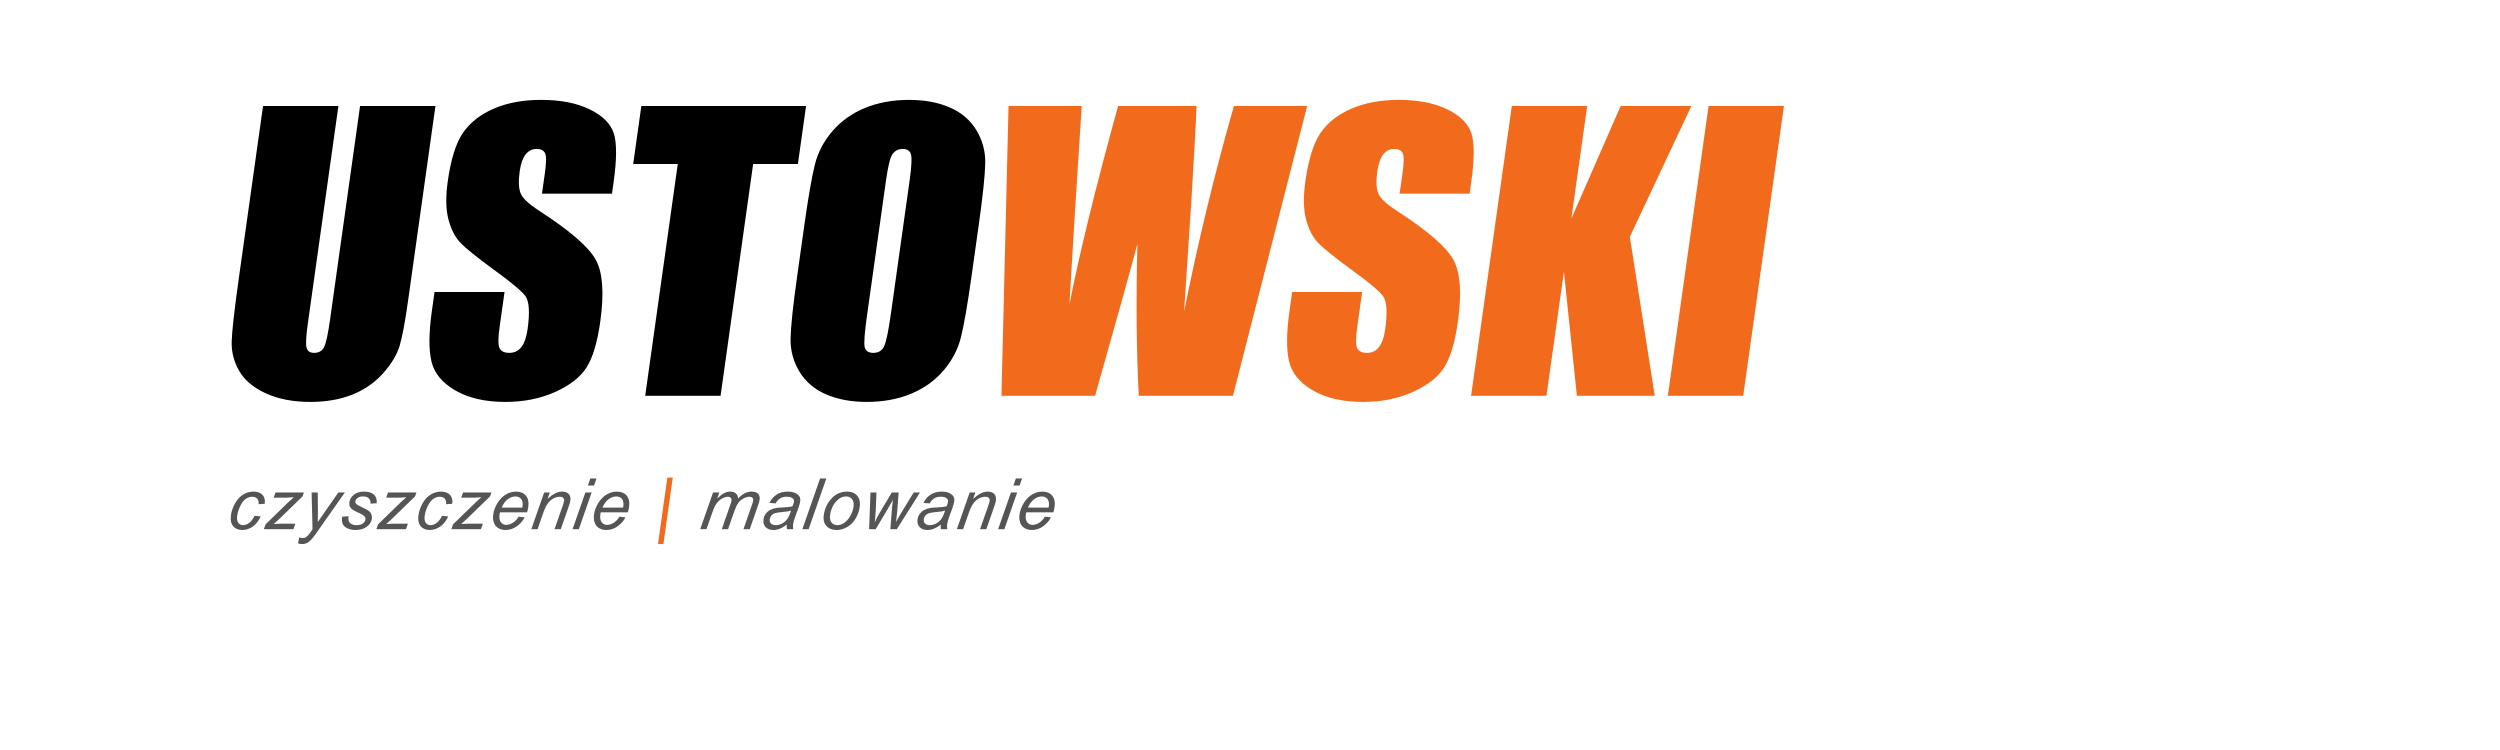
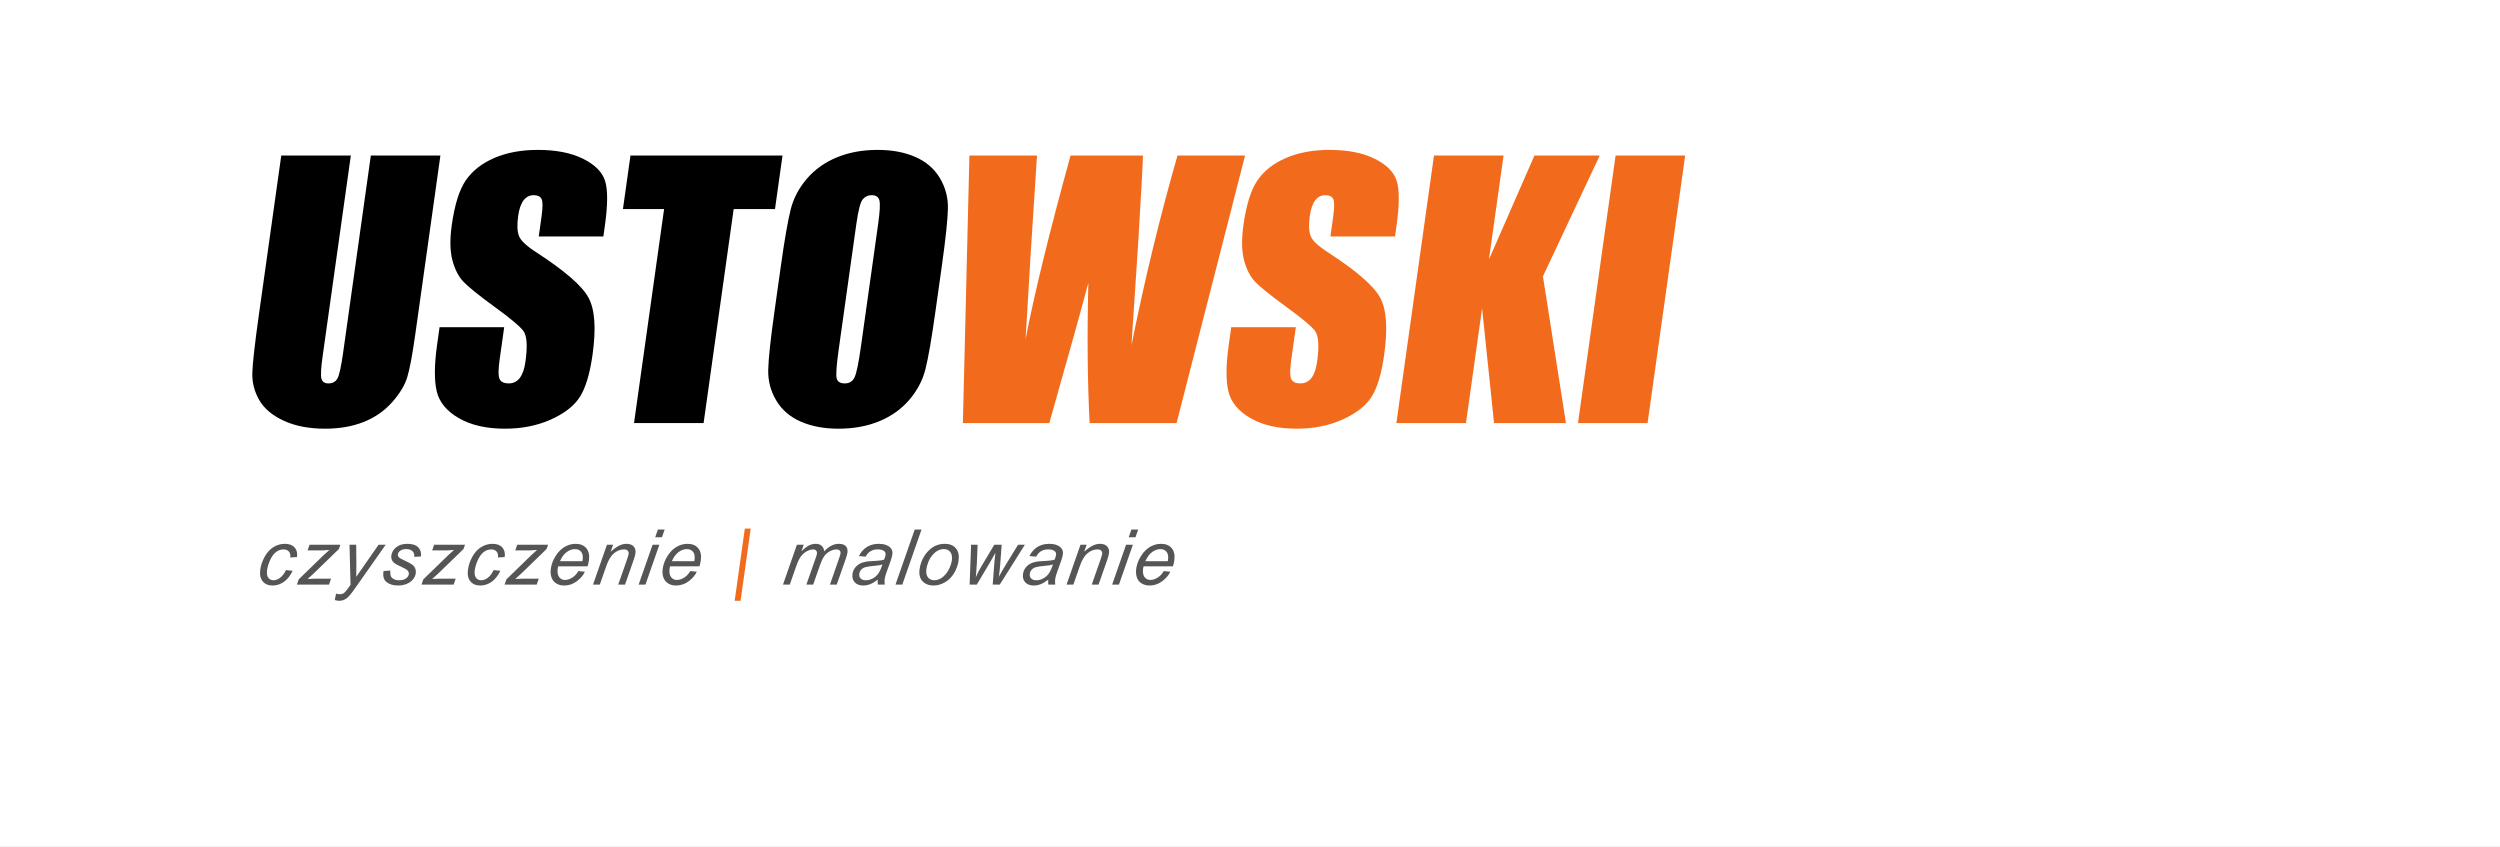
- <svg xmlns="http://www.w3.org/2000/svg" viewBox="0 0 600 180">
-   <rect width="600" height="180" fill="#ffffff" />
-   <path d="M1041 1619V537Q1041 353 1029.0 278.5Q1017 204 958.0 125.5Q899 47 802.5 6.5Q706 -34 575 -34Q430 -34 319.0 14.0Q208 62 153.0 139.0Q98 216 88.0 301.5Q78 387 78 661V1619H499V405Q499 299 510.5 269.5Q522 240 557 240Q597 240 608.5 272.5Q620 305 620 426V1619Z" transform="matrix(0.042969,0,0.006039,-0.042969,50.00,95.00)" fill="#000000" />
-   <path d="M976 1129H585V1249Q585 1333 570.0 1356.0Q555 1379 520 1379Q482 1379 462.5 1348.0Q443 1317 443 1254Q443 1173 465 1132Q486 1091 584 1033Q865 866 938 759Q1011 652 1011 414Q1011 241 970.5 159.0Q930 77 814.0 21.5Q698 -34 544 -34Q375 -34 255.5 30.0Q136 94 99.0 193.0Q62 292 62 474V580H453V383Q453 292 469.5 266.0Q486 240 528 240Q570 240 590.5 273.0Q611 306 611 371Q611 514 572 558Q532 602 375 705Q218 809 167.0 856.0Q116 903 82.5 986.0Q49 1069 49 1198Q49 1384 96.5 1470.0Q144 1556 250.0 1604.5Q356 1653 506 1653Q670 1653 785.5 1600.0Q901 1547 938.5 1466.5Q976 1386 976 1193Z" transform="matrix(0.042969,0,0.006039,-0.042969,98.12,95.00)" fill="#000000" />
-   <path d="M932 1619V1295H682V0H261V1295H12V1619Z" transform="matrix(0.042969,0,0.006039,-0.042969,143.63,95.00)" fill="#000000" />
-   <path d="M1046 671Q1046 427 1034.5 325.5Q1023 224 962.5 140.0Q902 56 799.0 11.0Q696 -34 559 -34Q429 -34 325.5 8.5Q222 51 159.0 136.0Q96 221 84.0 321.0Q72 421 72 671V948Q72 1192 83.5 1293.5Q95 1395 155.5 1479.0Q216 1563 319.0 1608.0Q422 1653 559 1653Q689 1653 792.5 1610.5Q896 1568 959.0 1483.0Q1022 1398 1034.0 1298.0Q1046 1198 1046 948ZM625 1203Q625 1316 612.5 1347.5Q600 1379 561 1379Q528 1379 510.5 1353.5Q493 1328 493 1203V447Q493 306 504.5 273.0Q516 240 558 240Q601 240 613.0 278.0Q625 316 625 459Z" transform="matrix(0.042969,0,0.006039,-0.042969,184.19,95.00)" fill="#000000" />
-   <path d="M1668 1619 1481 0H955Q883 373 828 848Q803 645 711 0H188L0 1619H409L452 1054L496 509Q519 932 612 1619H1050Q1059 1548 1096 1085L1142 470Q1177 1057 1259 1619Z" transform="matrix(0.042969,0,0.006039,-0.042969,232.27,95.00)" fill="#f26b1d" />
-   <path d="M976 1129H585V1249Q585 1333 570.0 1356.0Q555 1379 520 1379Q482 1379 462.5 1348.0Q443 1317 443 1254Q443 1173 465 1132Q486 1091 584 1033Q865 866 938 759Q1011 652 1011 414Q1011 241 970.5 159.0Q930 77 814.0 21.5Q698 -34 544 -34Q375 -34 255.5 30.0Q136 94 99.0 193.0Q62 292 62 474V580H453V383Q453 292 469.5 266.0Q486 240 528 240Q570 240 590.5 273.0Q611 306 611 371Q611 514 572 558Q532 602 375 705Q218 809 167.0 856.0Q116 903 82.5 986.0Q49 1069 49 1198Q49 1384 96.5 1470.0Q144 1556 250.0 1604.5Q356 1653 506 1653Q670 1653 785.5 1600.0Q901 1547 938.5 1466.5Q976 1386 976 1193Z" transform="matrix(0.042969,0,0.006039,-0.042969,303.95,95.00)" fill="#f26b1d" />
-   <path d="M1087 1619 846 888 1110 0H675L505 694V0H84V1619H505V990L692 1619Z" transform="matrix(0.042969,0,0.006039,-0.042969,349.45,95.00)" fill="#f26b1d" />
-   <path d="M505 1619V0H84V1619Z" transform="matrix(0.042969,0,0.006039,-0.042969,396.67,95.00)" fill="#f26b1d" />
-   <path d="M801 387 982 368Q914 169 788.5 72.5Q663 -24 503 -24Q330 -24 222.5 88.0Q115 200 115 401Q115 575 184.0 743.0Q253 911 381.5 998.5Q510 1086 675 1086Q846 1086 946.0 989.5Q1046 893 1046 734L868 722Q867 823 809.5 880.0Q752 937 658 937Q549 937 469.0 868.0Q389 799 343.5 658.5Q298 518 298 388Q298 252 358.0 184.0Q418 116 506 116Q594 116 674.5 183.0Q755 250 801 387Z" transform="matrix(0.008301,0,0.001167,-0.008301,54.00,127.00)" fill="#555555" />
-   <path d="M40 0 69 140 640 783Q701 851 776 924Q647 911 591 911H196L228 1062H1049L1025 948L449 301Q400 246 303 150Q454 159 510 159H928L895 0Z" transform="matrix(0.008301,0,0.001167,-0.008301,63.00,127.00)" fill="#555555" />
-   <path d="M0 -410 11 -240Q67 -256 120 -256Q175 -256 209 -231Q253 -198 305 -107L363 -3L186 1062H364L444 525Q468 366 485 207L960 1062H1149L472 -141Q374 -317 298.0 -374.0Q222 -431 123 -431Q60 -431 0 -410Z" transform="matrix(0.008301,0,0.001167,-0.008301,72.00,127.00)" fill="#555555" />
-   <path d="M85 363 266 374Q266 296 290.0 241.0Q314 186 378.5 151.0Q443 116 529 116Q649 116 709.0 164.0Q769 212 769 277Q769 324 733 366Q696 408 552.5 469.5Q409 531 369 556Q302 597 268.0 652.5Q234 708 234 780Q234 906 334.0 996.0Q434 1086 614 1086Q814 1086 918.5 993.5Q1023 901 1027 750L850 738Q846 834 782.0 890.0Q718 946 601 946Q507 946 455.0 903.0Q403 860 403 810Q403 760 448 722Q478 696 603 642Q811 552 865 500Q951 417 951 298Q951 219 902.5 143.0Q854 67 754.5 21.5Q655 -24 520 -24Q336 -24 207 67Q78 158 85 363Z" transform="matrix(0.008301,0,0.001167,-0.008301,81.00,127.00)" fill="#555555" />
-   <path d="M40 0 69 140 640 783Q701 851 776 924Q647 911 591 911H196L228 1062H1049L1025 948L449 301Q400 246 303 150Q454 159 510 159H928L895 0Z" transform="matrix(0.008301,0,0.001167,-0.008301,90.00,127.00)" fill="#555555" />
-   <path d="M801 387 982 368Q914 169 788.5 72.5Q663 -24 503 -24Q330 -24 222.5 88.0Q115 200 115 401Q115 575 184.0 743.0Q253 911 381.5 998.5Q510 1086 675 1086Q846 1086 946.0 989.5Q1046 893 1046 734L868 722Q867 823 809.5 880.0Q752 937 658 937Q549 937 469.0 868.0Q389 799 343.5 658.5Q298 518 298 388Q298 252 358.0 184.0Q418 116 506 116Q594 116 674.5 183.0Q755 250 801 387Z" transform="matrix(0.008301,0,0.001167,-0.008301,99.00,127.00)" fill="#555555" />
-   <path d="M40 0 69 140 640 783Q701 851 776 924Q647 911 591 911H196L228 1062H1049L1025 948L449 301Q400 246 303 150Q454 159 510 159H928L895 0Z" transform="matrix(0.008301,0,0.001167,-0.008301,108.00,127.00)" fill="#555555" />
-   <path d="M848 361 1024 343Q986 212 849.5 94.0Q713 -24 524 -24Q406 -24 307.5 30.5Q209 85 157.5 189.0Q106 293 106 426Q106 600 186.5 763.5Q267 927 395.0 1006.5Q523 1086 672 1086Q862 1086 975.5 968.0Q1089 850 1089 646Q1089 568 1075 486H293Q289 455 289 430Q289 281 357.5 202.5Q426 124 525 124Q618 124 708.0 185.0Q798 246 848 361ZM322 624H918Q919 652 919 664Q919 800 851.0 872.5Q783 945 676 945Q560 945 464.5 865.0Q369 785 322 624Z" transform="matrix(0.008301,0,0.001167,-0.008301,117.00,127.00)" fill="#555555" />
-   <path d="M68 0 290 1062H454L415 877Q522 986 615.0 1036.0Q708 1086 805 1086Q934 1086 1007.5 1016.0Q1081 946 1081 829Q1081 770 1055 643L920 0H739L880 673Q901 771 901 818Q901 871 864.5 904.0Q828 937 759 937Q620 937 511.5 837.0Q403 737 352 494L249 0Z" transform="matrix(0.008301,0,0.001167,-0.008301,126.95,127.00)" fill="#555555" />
-   <path d="M325 1261 368 1466H548L505 1261ZM61 0 283 1062H464L242 0Z" transform="matrix(0.008301,0,0.001167,-0.008301,136.91,127.00)" fill="#555555" />
-   <path d="M848 361 1024 343Q986 212 849.5 94.0Q713 -24 524 -24Q406 -24 307.5 30.5Q209 85 157.5 189.0Q106 293 106 426Q106 600 186.5 763.5Q267 927 395.0 1006.5Q523 1086 672 1086Q862 1086 975.5 968.0Q1089 850 1089 646Q1089 568 1075 486H293Q289 455 289 430Q289 281 357.5 202.5Q426 124 525 124Q618 124 708.0 185.0Q798 246 848 361ZM322 624H918Q919 652 919 664Q919 800 851.0 872.5Q783 945 676 945Q560 945 464.5 865.0Q369 785 322 624Z" transform="matrix(0.008301,0,0.001167,-0.008301,141.19,127.00)" fill="#555555" />
-   <path d="M188 -431V1491H345V-431Z" transform="matrix(0.008301,0,0.001167,-0.008301,156.86,127.00)" fill="#f26b1d" />
-   <path d="M67 0 289 1062H470L433 887Q534 1000 613.5 1043.0Q693 1086 786 1086Q885 1086 951.5 1033.5Q1018 981 1039 887Q1120 987 1209.5 1036.5Q1299 1086 1398 1086Q1531 1086 1597.5 1023.0Q1664 960 1664 846Q1664 797 1641 684L1498 0H1317L1463 702Q1482 788 1482 825Q1482 877 1449.0 907.0Q1416 937 1356 937Q1275 937 1191.0 888.0Q1107 839 1060.5 759.5Q1014 680 979 515L871 0H690L840 717Q856 790 856 821Q856 873 823.5 905.0Q791 937 739 937Q662 937 577.5 888.0Q493 839 440.0 751.5Q387 664 353 502L248 0Z" transform="matrix(0.008301,0,0.001167,-0.008301,167.50,127.00)" fill="#555555" />
-   <path d="M784 132Q690 51 603.0 13.5Q516 -24 417 -24Q270 -24 180.0 62.5Q90 149 90 284Q90 373 130.5 441.5Q171 510 238.0 551.5Q305 593 402 611Q463 623 633.5 630.0Q804 637 878 666Q899 740 899 789Q899 852 853 888Q790 938 669 938Q555 938 482.5 887.5Q410 837 377 744L194 760Q250 918 371.5 1002.0Q493 1086 678 1086Q875 1086 990 992Q1078 922 1078 810Q1078 725 1053 613L994 349Q966 223 966 144Q966 94 988 0H805Q790 52 784 132ZM851 538Q813 523 769.5 515.0Q726 507 624 498Q466 484 401.0 462.5Q336 441 303.0 394.0Q270 347 270 290Q270 214 322.5 165.0Q375 116 472 116Q562 116 645.0 163.5Q728 211 776.0 296.0Q824 381 851 538Z" transform="matrix(0.008301,0,0.001167,-0.008301,182.16,127.00)" fill="#555555" />
-   <path d="M54 0 360 1466H541L235 0Z" transform="matrix(0.008301,0,0.001167,-0.008301,192.12,127.00)" fill="#555555" />
-   <path d="M100 403Q100 714 283 918Q434 1086 679 1086Q871 1086 988.5 966.0Q1106 846 1106 642Q1106 459 1032.0 301.5Q958 144 821.5 60.0Q685 -24 534 -24Q410 -24 308.5 29.0Q207 82 153.5 179.0Q100 276 100 403ZM281 421Q281 271 353.0 193.5Q425 116 536 116Q594 116 651.0 139.5Q708 163 757.0 211.0Q806 259 840.5 320.5Q875 382 896 453Q927 552 927 643Q927 787 854.5 866.5Q782 946 672 946Q587 946 517.0 905.5Q447 865 390.5 787.0Q334 709 307.5 605.5Q281 502 281 421Z" transform="matrix(0.008301,0,0.001167,-0.008301,196.40,127.00)" fill="#555555" />
-   <path d="M270 0 159 1062H333L381 585L400 317Q402 287 406 196Q436 298 457.0 352.5Q478 407 524 508L777 1062H974L1009 531Q1017 410 1019 208Q1069 342 1182 580L1410 1062H1591L1072 0H884L844 623Q840 681 838 849Q797 742 741 618L460 0Z" transform="matrix(0.008301,0,0.001167,-0.008301,206.35,127.00)" fill="#555555" />
-   <path d="M784 132Q690 51 603.0 13.5Q516 -24 417 -24Q270 -24 180.0 62.5Q90 149 90 284Q90 373 130.5 441.5Q171 510 238.0 551.5Q305 593 402 611Q463 623 633.5 630.0Q804 637 878 666Q899 740 899 789Q899 852 853 888Q790 938 669 938Q555 938 482.5 887.5Q410 837 377 744L194 760Q250 918 371.5 1002.0Q493 1086 678 1086Q875 1086 990 992Q1078 922 1078 810Q1078 725 1053 613L994 349Q966 223 966 144Q966 94 988 0H805Q790 52 784 132ZM851 538Q813 523 769.5 515.0Q726 507 624 498Q466 484 401.0 462.5Q336 441 303.0 394.0Q270 347 270 290Q270 214 322.5 165.0Q375 116 472 116Q562 116 645.0 163.5Q728 211 776.0 296.0Q824 381 851 538Z" transform="matrix(0.008301,0,0.001167,-0.008301,219.13,127.00)" fill="#555555" />
-   <path d="M68 0 290 1062H454L415 877Q522 986 615.0 1036.0Q708 1086 805 1086Q934 1086 1007.5 1016.0Q1081 946 1081 829Q1081 770 1055 643L920 0H739L880 673Q901 771 901 818Q901 871 864.5 904.0Q828 937 759 937Q620 937 511.5 837.0Q403 737 352 494L249 0Z" transform="matrix(0.008301,0,0.001167,-0.008301,229.08,127.00)" fill="#555555" />
-   <path d="M325 1261 368 1466H548L505 1261ZM61 0 283 1062H464L242 0Z" transform="matrix(0.008301,0,0.001167,-0.008301,239.04,127.00)" fill="#555555" />
-   <path d="M848 361 1024 343Q986 212 849.5 94.0Q713 -24 524 -24Q406 -24 307.5 30.5Q209 85 157.5 189.0Q106 293 106 426Q106 600 186.5 763.5Q267 927 395.0 1006.5Q523 1086 672 1086Q862 1086 975.5 968.0Q1089 850 1089 646Q1089 568 1075 486H293Q289 455 289 430Q289 281 357.5 202.5Q426 124 525 124Q618 124 708.0 185.0Q798 246 848 361ZM322 624H918Q919 652 919 664Q919 800 851.0 872.5Q783 945 676 945Q560 945 464.5 865.0Q369 785 322 624Z" transform="matrix(0.008301,0,0.001167,-0.008301,243.31,127.00)" fill="#555555" />
+ <svg xmlns="http://www.w3.org/2000/svg" viewBox="0 0 650 220">
+   <rect width="650" height="220" fill="#ffffff" />
+   <path d="M1041 1619V537Q1041 353 1029.0 278.5Q1017 204 958.0 125.5Q899 47 802.5 6.5Q706 -34 575 -34Q430 -34 319.0 14.0Q208 62 153.0 139.0Q98 216 88.0 301.5Q78 387 78 661V1619H499V405Q499 299 510.5 269.5Q522 240 557 240Q597 240 608.5 272.5Q620 305 620 426V1619Z" transform="matrix(0.042969,0,0.006039,-0.042969,60.00,110.00)" fill="#000000" />
+   <path d="M976 1129H585V1249Q585 1333 570.0 1356.0Q555 1379 520 1379Q482 1379 462.5 1348.0Q443 1317 443 1254Q443 1173 465 1132Q486 1091 584 1033Q865 866 938 759Q1011 652 1011 414Q1011 241 970.5 159.0Q930 77 814.0 21.5Q698 -34 544 -34Q375 -34 255.5 30.0Q136 94 99.0 193.0Q62 292 62 474V580H453V383Q453 292 469.5 266.0Q486 240 528 240Q570 240 590.5 273.0Q611 306 611 371Q611 514 572 558Q532 602 375 705Q218 809 167.0 856.0Q116 903 82.5 986.0Q49 1069 49 1198Q49 1384 96.5 1470.0Q144 1556 250.0 1604.5Q356 1653 506 1653Q670 1653 785.5 1600.0Q901 1547 938.5 1466.5Q976 1386 976 1193Z" transform="matrix(0.042969,0,0.006039,-0.042969,108.12,110.00)" fill="#000000" />
+   <path d="M932 1619V1295H682V0H261V1295H12V1619Z" transform="matrix(0.042969,0,0.006039,-0.042969,153.63,110.00)" fill="#000000" />
+   <path d="M1046 671Q1046 427 1034.5 325.5Q1023 224 962.5 140.0Q902 56 799.0 11.0Q696 -34 559 -34Q429 -34 325.5 8.5Q222 51 159.0 136.0Q96 221 84.0 321.0Q72 421 72 671V948Q72 1192 83.5 1293.5Q95 1395 155.5 1479.0Q216 1563 319.0 1608.0Q422 1653 559 1653Q689 1653 792.5 1610.5Q896 1568 959.0 1483.0Q1022 1398 1034.0 1298.0Q1046 1198 1046 948ZM625 1203Q625 1316 612.5 1347.5Q600 1379 561 1379Q528 1379 510.5 1353.5Q493 1328 493 1203V447Q493 306 504.5 273.0Q516 240 558 240Q601 240 613.0 278.0Q625 316 625 459Z" transform="matrix(0.042969,0,0.006039,-0.042969,194.19,110.00)" fill="#000000" />
+   <path d="M1668 1619 1481 0H955Q883 373 828 848Q803 645 711 0H188L0 1619H409L452 1054L496 509Q519 932 612 1619H1050Q1059 1548 1096 1085L1142 470Q1177 1057 1259 1619Z" transform="matrix(0.042969,0,0.006039,-0.042969,242.27,110.00)" fill="#f26b1d" />
+   <path d="M976 1129H585V1249Q585 1333 570.0 1356.0Q555 1379 520 1379Q482 1379 462.5 1348.0Q443 1317 443 1254Q443 1173 465 1132Q486 1091 584 1033Q865 866 938 759Q1011 652 1011 414Q1011 241 970.5 159.0Q930 77 814.0 21.5Q698 -34 544 -34Q375 -34 255.5 30.0Q136 94 99.0 193.0Q62 292 62 474V580H453V383Q453 292 469.5 266.0Q486 240 528 240Q570 240 590.5 273.0Q611 306 611 371Q611 514 572 558Q532 602 375 705Q218 809 167.0 856.0Q116 903 82.5 986.0Q49 1069 49 1198Q49 1384 96.5 1470.0Q144 1556 250.0 1604.5Q356 1653 506 1653Q670 1653 785.5 1600.0Q901 1547 938.5 1466.5Q976 1386 976 1193Z" transform="matrix(0.042969,0,0.006039,-0.042969,313.95,110.00)" fill="#f26b1d" />
+   <path d="M1087 1619 846 888 1110 0H675L505 694V0H84V1619H505V990L692 1619Z" transform="matrix(0.042969,0,0.006039,-0.042969,359.45,110.00)" fill="#f26b1d" />
+   <path d="M505 1619V0H84V1619Z" transform="matrix(0.042969,0,0.006039,-0.042969,406.67,110.00)" fill="#f26b1d" />
+   <path d="M801 387 982 368Q914 169 788.5 72.5Q663 -24 503 -24Q330 -24 222.5 88.0Q115 200 115 401Q115 575 184.0 743.0Q253 911 381.5 998.5Q510 1086 675 1086Q846 1086 946.0 989.5Q1046 893 1046 734L868 722Q867 823 809.5 880.0Q752 937 658 937Q549 937 469.0 868.0Q389 799 343.5 658.5Q298 518 298 388Q298 252 358.0 184.0Q418 116 506 116Q594 116 674.5 183.0Q755 250 801 387Z" transform="matrix(0.009766,0,0.001372,-0.009766,66.00,152.00)" fill="#555555" />
+   <path d="M40 0 69 140 640 783Q701 851 776 924Q647 911 591 911H196L228 1062H1049L1025 948L449 301Q400 246 303 150Q454 159 510 159H928L895 0Z" transform="matrix(0.009766,0,0.001372,-0.009766,76.80,152.00)" fill="#555555" />
+   <path d="M0 -410 11 -240Q67 -256 120 -256Q175 -256 209 -231Q253 -198 305 -107L363 -3L186 1062H364L444 525Q468 366 485 207L960 1062H1149L472 -141Q374 -317 298.0 -374.0Q222 -431 123 -431Q60 -431 0 -410Z" transform="matrix(0.009766,0,0.001372,-0.009766,87.60,152.00)" fill="#555555" />
+   <path d="M85 363 266 374Q266 296 290.0 241.0Q314 186 378.5 151.0Q443 116 529 116Q649 116 709.0 164.0Q769 212 769 277Q769 324 733 366Q696 408 552.5 469.5Q409 531 369 556Q302 597 268.0 652.5Q234 708 234 780Q234 906 334.0 996.0Q434 1086 614 1086Q814 1086 918.5 993.5Q1023 901 1027 750L850 738Q846 834 782.0 890.0Q718 946 601 946Q507 946 455.0 903.0Q403 860 403 810Q403 760 448 722Q478 696 603 642Q811 552 865 500Q951 417 951 298Q951 219 902.5 143.0Q854 67 754.5 21.5Q655 -24 520 -24Q336 -24 207 67Q78 158 85 363Z" transform="matrix(0.009766,0,0.001372,-0.009766,98.40,152.00)" fill="#555555" />
+   <path d="M40 0 69 140 640 783Q701 851 776 924Q647 911 591 911H196L228 1062H1049L1025 948L449 301Q400 246 303 150Q454 159 510 159H928L895 0Z" transform="matrix(0.009766,0,0.001372,-0.009766,109.20,152.00)" fill="#555555" />
+   <path d="M801 387 982 368Q914 169 788.5 72.5Q663 -24 503 -24Q330 -24 222.5 88.0Q115 200 115 401Q115 575 184.0 743.0Q253 911 381.5 998.5Q510 1086 675 1086Q846 1086 946.0 989.5Q1046 893 1046 734L868 722Q867 823 809.5 880.0Q752 937 658 937Q549 937 469.0 868.0Q389 799 343.5 658.5Q298 518 298 388Q298 252 358.0 184.0Q418 116 506 116Q594 116 674.5 183.0Q755 250 801 387Z" transform="matrix(0.009766,0,0.001372,-0.009766,120.00,152.00)" fill="#555555" />
+   <path d="M40 0 69 140 640 783Q701 851 776 924Q647 911 591 911H196L228 1062H1049L1025 948L449 301Q400 246 303 150Q454 159 510 159H928L895 0Z" transform="matrix(0.009766,0,0.001372,-0.009766,130.80,152.00)" fill="#555555" />
+   <path d="M848 361 1024 343Q986 212 849.5 94.0Q713 -24 524 -24Q406 -24 307.5 30.5Q209 85 157.5 189.0Q106 293 106 426Q106 600 186.5 763.5Q267 927 395.0 1006.5Q523 1086 672 1086Q862 1086 975.5 968.0Q1089 850 1089 646Q1089 568 1075 486H293Q289 455 289 430Q289 281 357.5 202.5Q426 124 525 124Q618 124 708.0 185.0Q798 246 848 361ZM322 624H918Q919 652 919 664Q919 800 851.0 872.5Q783 945 676 945Q560 945 464.5 865.0Q369 785 322 624Z" transform="matrix(0.009766,0,0.001372,-0.009766,141.60,152.00)" fill="#555555" />
+   <path d="M68 0 290 1062H454L415 877Q522 986 615.0 1036.0Q708 1086 805 1086Q934 1086 1007.5 1016.0Q1081 946 1081 829Q1081 770 1055 643L920 0H739L880 673Q901 771 901 818Q901 871 864.5 904.0Q828 937 759 937Q620 937 511.5 837.0Q403 737 352 494L249 0Z" transform="matrix(0.009766,0,0.001372,-0.009766,153.52,152.00)" fill="#555555" />
+   <path d="M325 1261 368 1466H548L505 1261ZM61 0 283 1062H464L242 0Z" transform="matrix(0.009766,0,0.001372,-0.009766,165.45,152.00)" fill="#555555" />
+   <path d="M848 361 1024 343Q986 212 849.5 94.0Q713 -24 524 -24Q406 -24 307.5 30.5Q209 85 157.5 189.0Q106 293 106 426Q106 600 186.5 763.5Q267 927 395.0 1006.5Q523 1086 672 1086Q862 1086 975.5 968.0Q1089 850 1089 646Q1089 568 1075 486H293Q289 455 289 430Q289 281 357.5 202.5Q426 124 525 124Q618 124 708.0 185.0Q798 246 848 361ZM322 624H918Q919 652 919 664Q919 800 851.0 872.5Q783 945 676 945Q560 945 464.5 865.0Q369 785 322 624Z" transform="matrix(0.009766,0,0.001372,-0.009766,170.69,152.00)" fill="#555555" />
+   <path d="M188 -431V1491H345V-431Z" transform="matrix(0.009766,0,0.001372,-0.009766,189.77,152.00)" fill="#f26b1d" />
+   <path d="M67 0 289 1062H470L433 887Q534 1000 613.5 1043.0Q693 1086 786 1086Q885 1086 951.5 1033.5Q1018 981 1039 887Q1120 987 1209.5 1036.5Q1299 1086 1398 1086Q1531 1086 1597.5 1023.0Q1664 960 1664 846Q1664 797 1641 684L1498 0H1317L1463 702Q1482 788 1482 825Q1482 877 1449.0 907.0Q1416 937 1356 937Q1275 937 1191.0 888.0Q1107 839 1060.5 759.5Q1014 680 979 515L871 0H690L840 717Q856 790 856 821Q856 873 823.5 905.0Q791 937 739 937Q662 937 577.5 888.0Q493 839 440.0 751.5Q387 664 353 502L248 0Z" transform="matrix(0.009766,0,0.001372,-0.009766,202.92,152.00)" fill="#555555" />
+   <path d="M784 132Q690 51 603.0 13.5Q516 -24 417 -24Q270 -24 180.0 62.5Q90 149 90 284Q90 373 130.5 441.5Q171 510 238.0 551.5Q305 593 402 611Q463 623 633.5 630.0Q804 637 878 666Q899 740 899 789Q899 852 853 888Q790 938 669 938Q555 938 482.5 887.5Q410 837 377 744L194 760Q250 918 371.5 1002.0Q493 1086 678 1086Q875 1086 990 992Q1078 922 1078 810Q1078 725 1053 613L994 349Q966 223 966 144Q966 94 988 0H805Q790 52 784 132ZM851 538Q813 523 769.5 515.0Q726 507 624 498Q466 484 401.0 462.5Q336 441 303.0 394.0Q270 347 270 290Q270 214 322.5 165.0Q375 116 472 116Q562 116 645.0 163.5Q728 211 776.0 296.0Q824 381 851 538Z" transform="matrix(0.009766,0,0.001372,-0.009766,220.38,152.00)" fill="#555555" />
+   <path d="M54 0 360 1466H541L235 0Z" transform="matrix(0.009766,0,0.001372,-0.009766,232.30,152.00)" fill="#555555" />
+   <path d="M100 403Q100 714 283 918Q434 1086 679 1086Q871 1086 988.5 966.0Q1106 846 1106 642Q1106 459 1032.0 301.5Q958 144 821.5 60.0Q685 -24 534 -24Q410 -24 308.5 29.0Q207 82 153.5 179.0Q100 276 100 403ZM281 421Q281 271 353.0 193.5Q425 116 536 116Q594 116 651.0 139.5Q708 163 757.0 211.0Q806 259 840.5 320.5Q875 382 896 453Q927 552 927 643Q927 787 854.5 866.5Q782 946 672 946Q587 946 517.0 905.5Q447 865 390.5 787.0Q334 709 307.5 605.5Q281 502 281 421Z" transform="matrix(0.009766,0,0.001372,-0.009766,237.55,152.00)" fill="#555555" />
+   <path d="M270 0 159 1062H333L381 585L400 317Q402 287 406 196Q436 298 457.0 352.5Q478 407 524 508L777 1062H974L1009 531Q1017 410 1019 208Q1069 342 1182 580L1410 1062H1591L1072 0H884L844 623Q840 681 838 849Q797 742 741 618L460 0Z" transform="matrix(0.009766,0,0.001372,-0.009766,249.47,152.00)" fill="#555555" />
+   <path d="M784 132Q690 51 603.0 13.5Q516 -24 417 -24Q270 -24 180.0 62.5Q90 149 90 284Q90 373 130.5 441.5Q171 510 238.0 551.5Q305 593 402 611Q463 623 633.5 630.0Q804 637 878 666Q899 740 899 789Q899 852 853 888Q790 938 669 938Q555 938 482.5 887.5Q410 837 377 744L194 760Q250 918 371.5 1002.0Q493 1086 678 1086Q875 1086 990 992Q1078 922 1078 810Q1078 725 1053 613L994 349Q966 223 966 144Q966 94 988 0H805Q790 52 784 132ZM851 538Q813 523 769.5 515.0Q726 507 624 498Q466 484 401.0 462.5Q336 441 303.0 394.0Q270 347 270 290Q270 214 322.5 165.0Q375 116 472 116Q562 116 645.0 163.5Q728 211 776.0 296.0Q824 381 851 538Z" transform="matrix(0.009766,0,0.001372,-0.009766,264.71,152.00)" fill="#555555" />
+   <path d="M68 0 290 1062H454L415 877Q522 986 615.0 1036.0Q708 1086 805 1086Q934 1086 1007.5 1016.0Q1081 946 1081 829Q1081 770 1055 643L920 0H739L880 673Q901 771 901 818Q901 871 864.5 904.0Q828 937 759 937Q620 937 511.5 837.0Q403 737 352 494L249 0Z" transform="matrix(0.009766,0,0.001372,-0.009766,276.64,152.00)" fill="#555555" />
+   <path d="M325 1261 368 1466H548L505 1261ZM61 0 283 1062H464L242 0Z" transform="matrix(0.009766,0,0.001372,-0.009766,288.56,152.00)" fill="#555555" />
+   <path d="M848 361 1024 343Q986 212 849.5 94.0Q713 -24 524 -24Q406 -24 307.5 30.5Q209 85 157.5 189.0Q106 293 106 426Q106 600 186.5 763.5Q267 927 395.0 1006.5Q523 1086 672 1086Q862 1086 975.5 968.0Q1089 850 1089 646Q1089 568 1075 486H293Q289 455 289 430Q289 281 357.5 202.5Q426 124 525 124Q618 124 708.0 185.0Q798 246 848 361ZM322 624H918Q919 652 919 664Q919 800 851.0 872.5Q783 945 676 945Q560 945 464.5 865.0Q369 785 322 624Z" transform="matrix(0.009766,0,0.001372,-0.009766,293.80,152.00)" fill="#555555" />
</svg>
